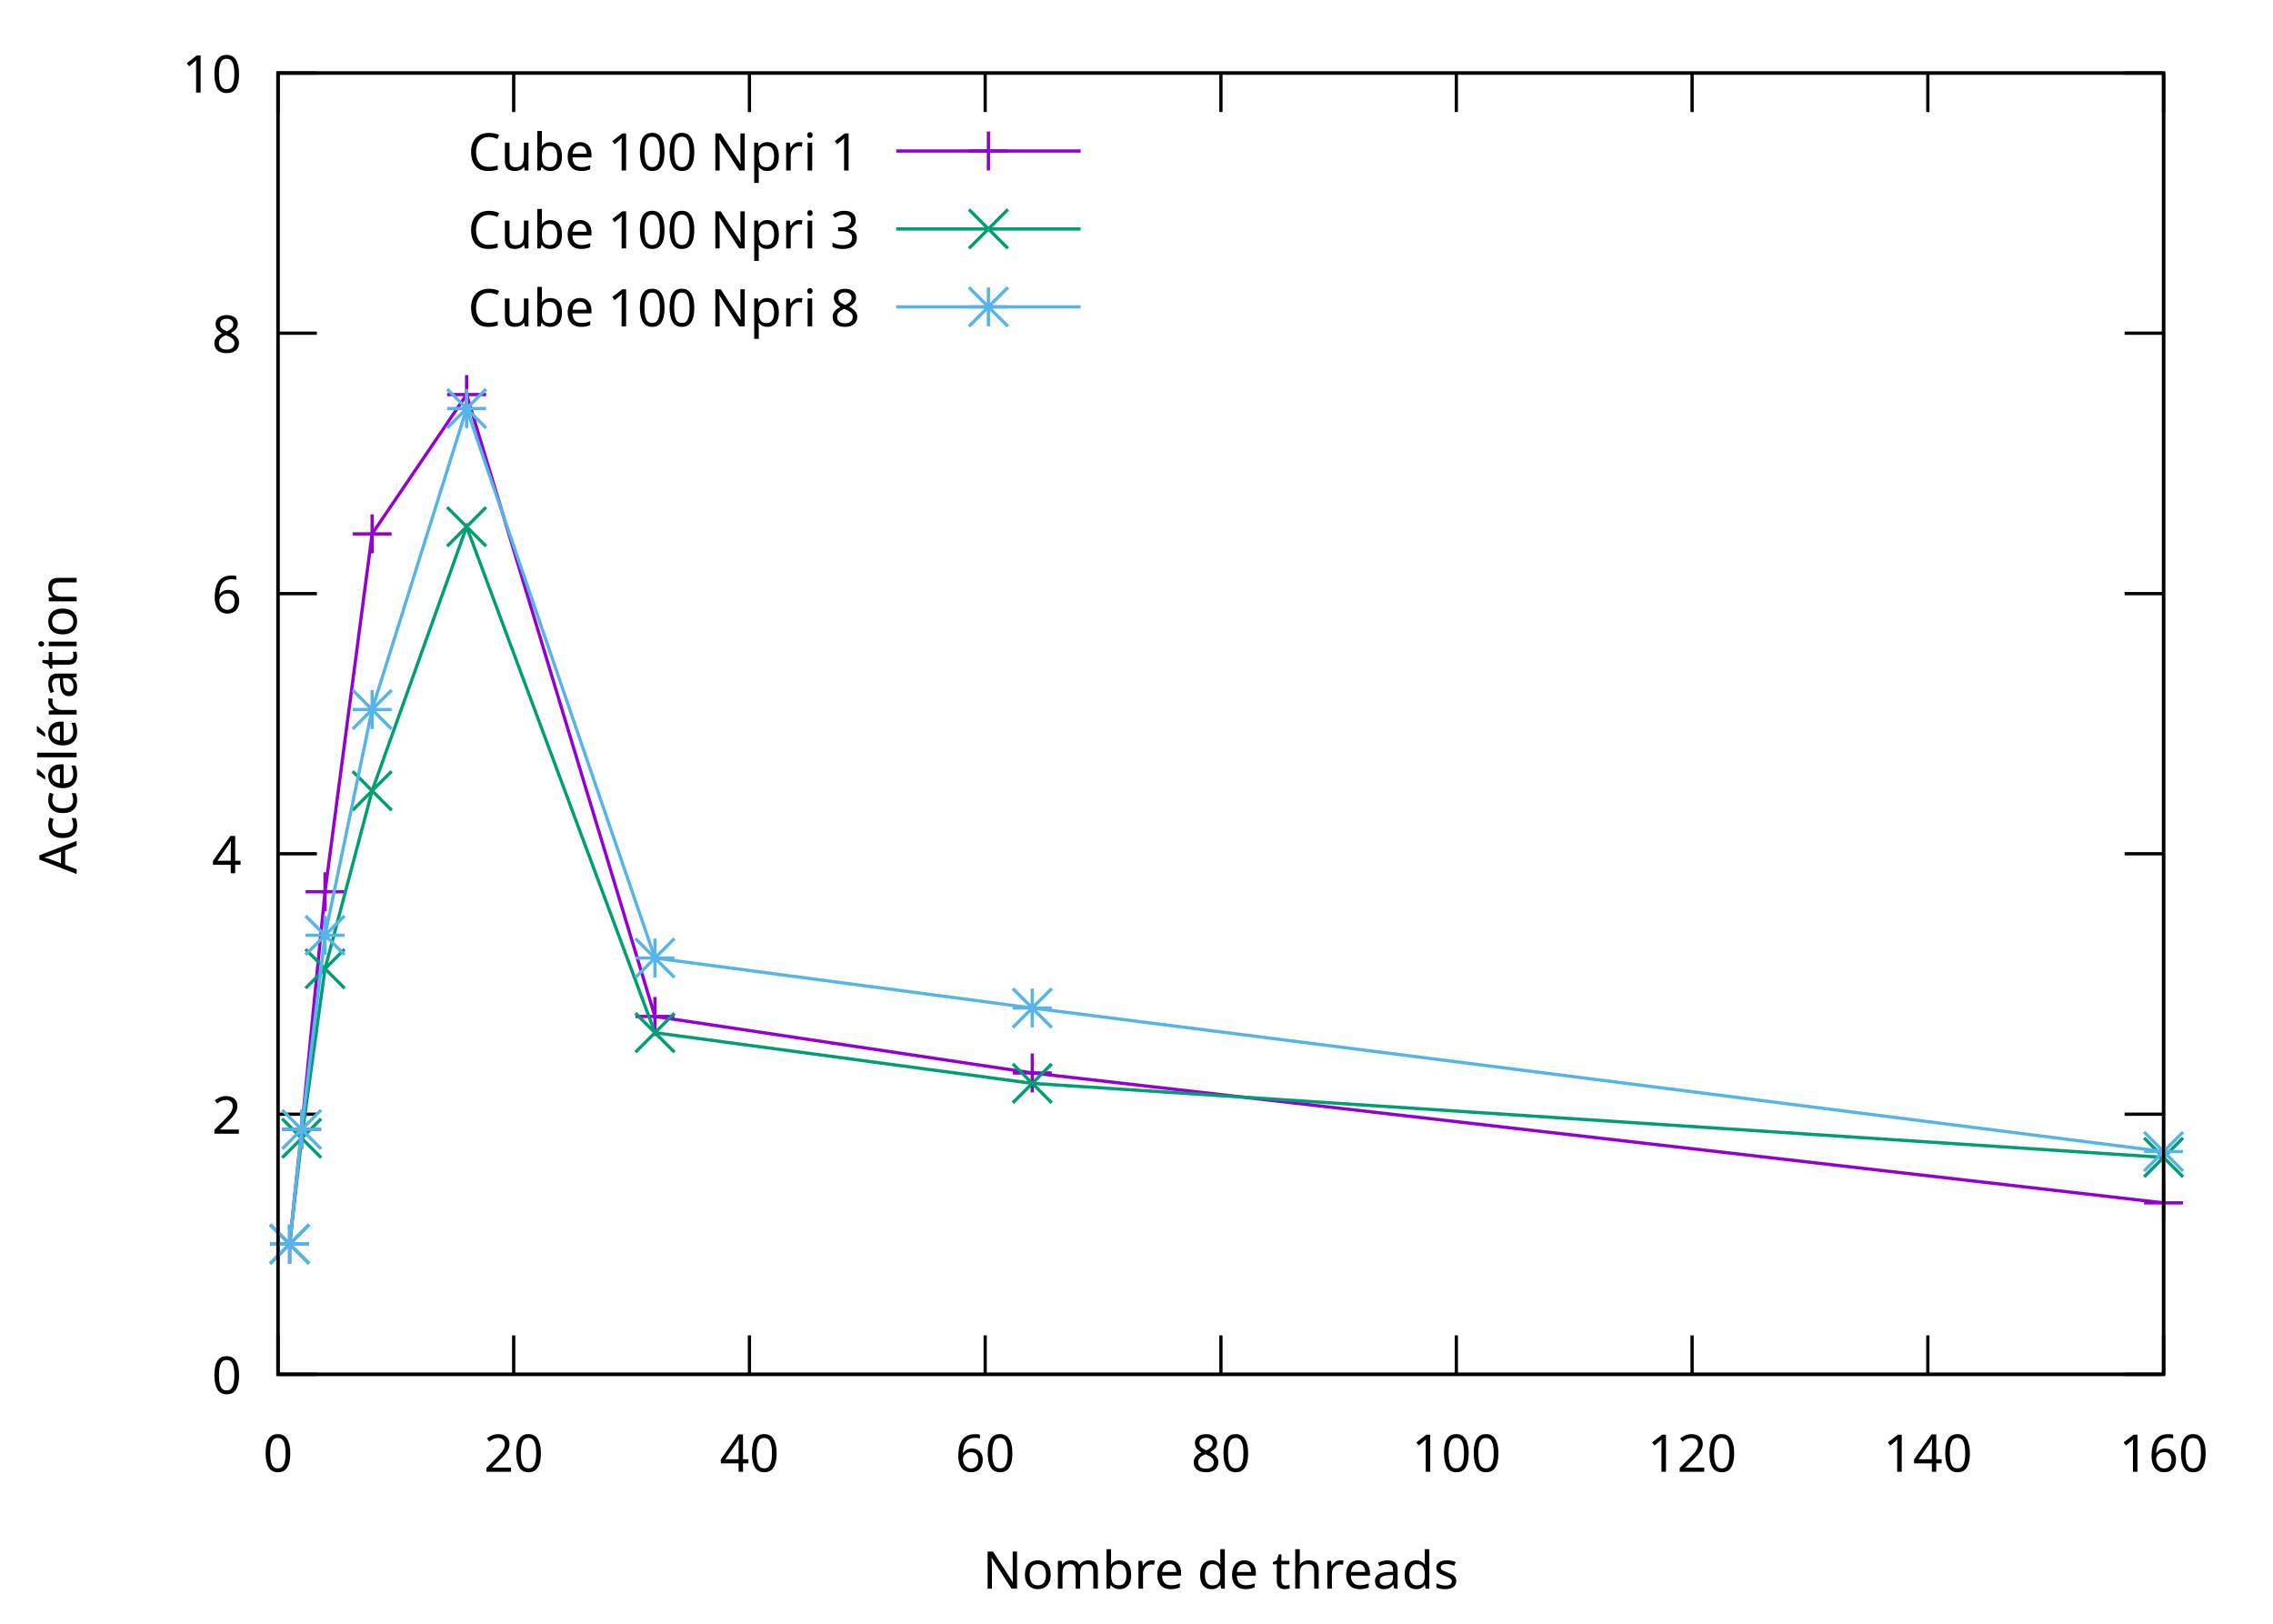
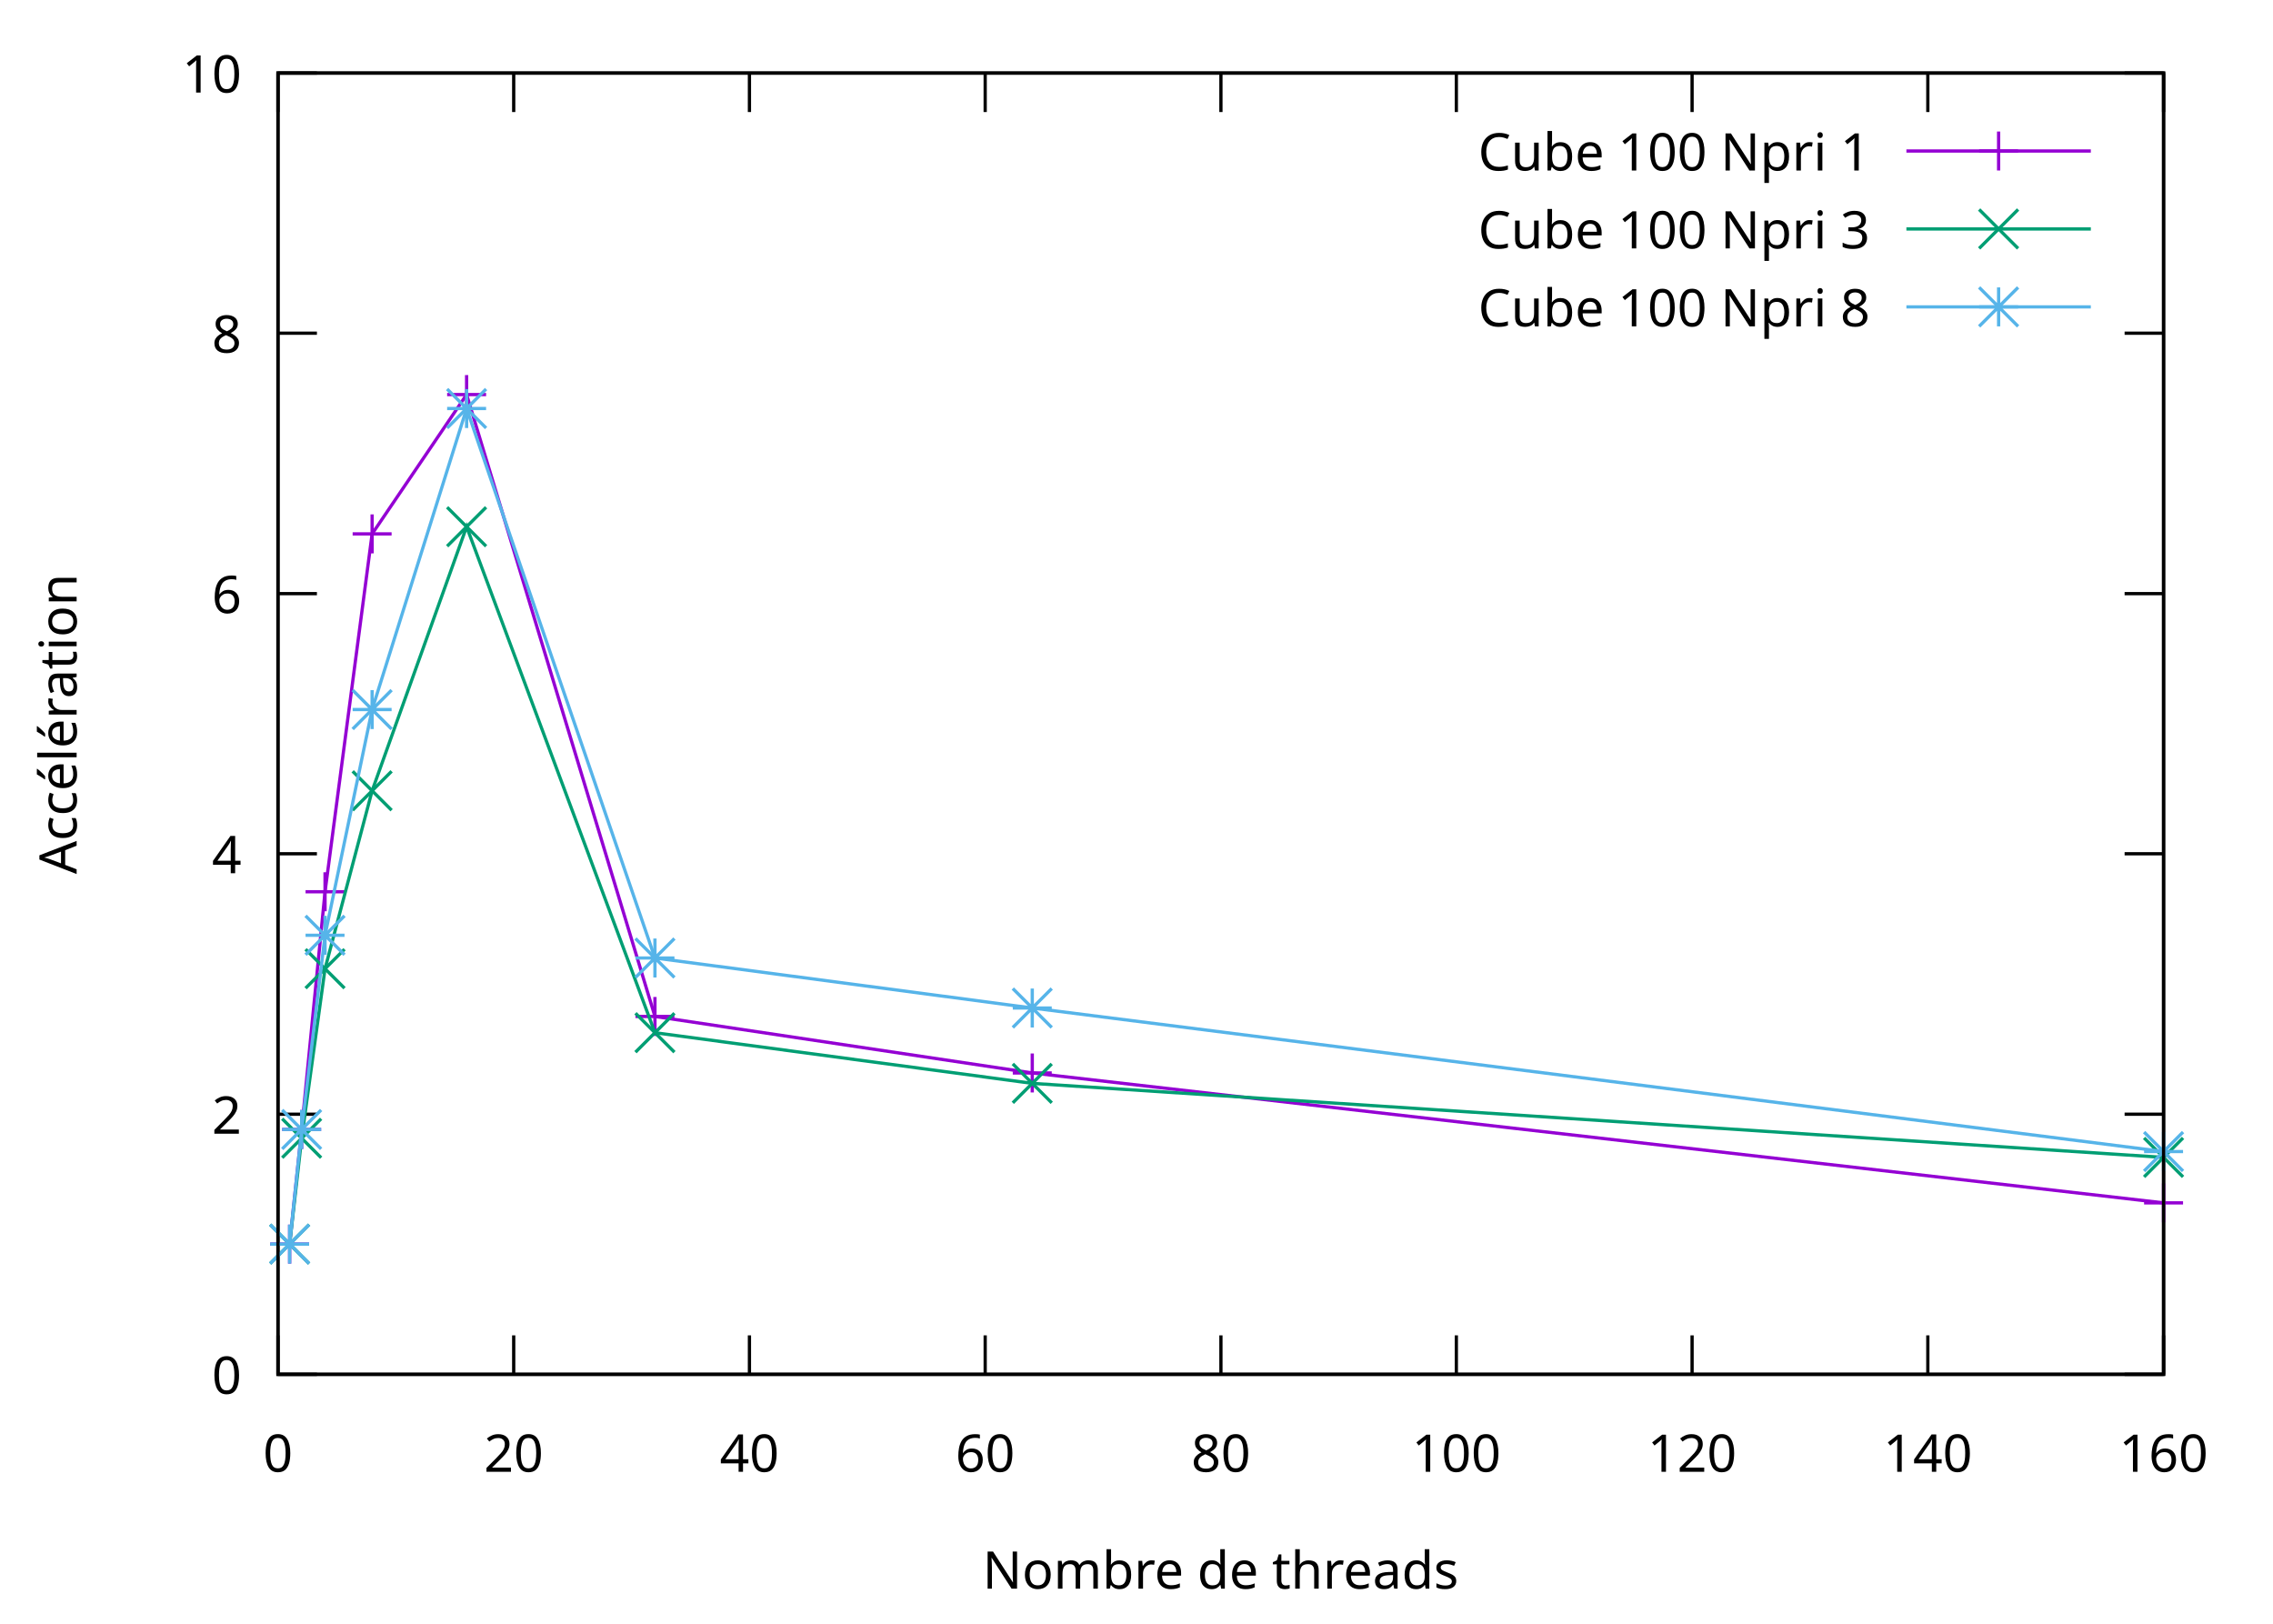
<svg xmlns="http://www.w3.org/2000/svg" xmlns:xlink="http://www.w3.org/1999/xlink" width="700" height="500" viewBox="0 0 700 500">
  <g id="gnuplot_canvas">
    <rect x="0" y="0" width="700" height="500" fill="none" />
    <defs>
      <circle id="gpDot" r="0.5" stroke-width="0.5" />
      <path id="gpPt0" stroke-width="0.167" stroke="currentColor" d="M-1,0 h2 M0,-1 v2" />
      <path id="gpPt1" stroke-width="0.167" stroke="currentColor" d="M-1,-1 L1,1 M1,-1 L-1,1" />
      <path id="gpPt2" stroke-width="0.167" stroke="currentColor" d="M-1,0 L1,0 M0,-1 L0,1 M-1,-1 L1,1 M-1,1 L1,-1" />
      <rect id="gpPt3" stroke-width="0.167" stroke="currentColor" x="-1" y="-1" width="2" height="2" />
      <rect id="gpPt4" stroke-width="0.167" stroke="currentColor" fill="currentColor" x="-1" y="-1" width="2" height="2" />
      <circle id="gpPt5" stroke-width="0.167" stroke="currentColor" cx="0" cy="0" r="1" />
      <use xlink:href="#gpPt5" id="gpPt6" fill="currentColor" stroke="none" />
      <path id="gpPt7" stroke-width="0.167" stroke="currentColor" d="M0,-1.33 L-1.33,0.67 L1.33,0.67 z" />
      <use xlink:href="#gpPt7" id="gpPt8" fill="currentColor" stroke="none" />
      <use xlink:href="#gpPt7" id="gpPt9" stroke="currentColor" transform="rotate(180)" />
      <use xlink:href="#gpPt9" id="gpPt10" fill="currentColor" stroke="none" />
      <use xlink:href="#gpPt3" id="gpPt11" stroke="currentColor" transform="rotate(45)" />
      <use xlink:href="#gpPt11" id="gpPt12" fill="currentColor" stroke="none" />
      <path id="gpPt13" stroke-width="0.167" stroke="currentColor" d="M0,1.330 L1.265,0.411 L0.782,-1.067 L-0.782,-1.076 L-1.265,0.411 z" />
      <use xlink:href="#gpPt13" id="gpPt14" fill="currentColor" stroke="none" />
      <filter id="textbox" filterUnits="objectBoundingBox" x="0" y="0" height="1" width="1">
        <feFlood flood-color="white" flood-opacity="1" result="bgnd" />
        <feComposite in="SourceGraphic" in2="bgnd" operator="atop" />
      </filter>
      <filter id="greybox" filterUnits="objectBoundingBox" x="0" y="0" height="1" width="1">
        <feFlood flood-color="lightgrey" flood-opacity="1" result="grey" />
        <feComposite in="SourceGraphic" in2="grey" operator="atop" />
      </filter>
    </defs>
    <g fill="none" color="white" stroke="currentColor" stroke-width="1.00" stroke-linecap="butt" stroke-linejoin="miter">
</g>
    <g fill="none" color="black" stroke="currentColor" stroke-width="1.00" stroke-linecap="butt" stroke-linejoin="miter">
      <path stroke="black" d="M85.6,423.2 L97.6,423.2 M666.3,423.2 L654.3,423.2  " />
      <g transform="translate(74.4,429.2)" stroke="none" fill="black" font-family="Verdana" font-size="16.00" text-anchor="end">
        <text>
          <tspan font-family="Verdana"> 0</tspan>
        </text>
      </g>
    </g>
    <g fill="none" color="black" stroke="currentColor" stroke-width="1.00" stroke-linecap="butt" stroke-linejoin="miter">
      <path stroke="black" d="M85.6,343.1 L97.6,343.1 M666.3,343.1 L654.3,343.1  " />
      <g transform="translate(74.4,349.1)" stroke="none" fill="black" font-family="Verdana" font-size="16.00" text-anchor="end">
        <text>
          <tspan font-family="Verdana"> 2</tspan>
        </text>
      </g>
    </g>
    <g fill="none" color="black" stroke="currentColor" stroke-width="1.00" stroke-linecap="butt" stroke-linejoin="miter">
      <path stroke="black" d="M85.6,262.9 L97.6,262.9 M666.3,262.9 L654.3,262.9  " />
      <g transform="translate(74.4,268.9)" stroke="none" fill="black" font-family="Verdana" font-size="16.00" text-anchor="end">
        <text>
          <tspan font-family="Verdana"> 4</tspan>
        </text>
      </g>
    </g>
    <g fill="none" color="black" stroke="currentColor" stroke-width="1.00" stroke-linecap="butt" stroke-linejoin="miter">
      <path stroke="black" d="M85.6,182.8 L97.6,182.8 M666.3,182.8 L654.3,182.8  " />
      <g transform="translate(74.4,188.8)" stroke="none" fill="black" font-family="Verdana" font-size="16.00" text-anchor="end">
        <text>
          <tspan font-family="Verdana"> 6</tspan>
        </text>
      </g>
    </g>
    <g fill="none" color="black" stroke="currentColor" stroke-width="1.00" stroke-linecap="butt" stroke-linejoin="miter">
      <path stroke="black" d="M85.6,102.6 L97.6,102.6 M666.3,102.6 L654.3,102.6  " />
      <g transform="translate(74.4,108.6)" stroke="none" fill="black" font-family="Verdana" font-size="16.00" text-anchor="end">
        <text>
          <tspan font-family="Verdana"> 8</tspan>
        </text>
      </g>
    </g>
    <g fill="none" color="black" stroke="currentColor" stroke-width="1.00" stroke-linecap="butt" stroke-linejoin="miter">
      <path stroke="black" d="M85.6,22.5 L97.6,22.5 M666.3,22.5 L654.3,22.5  " />
      <g transform="translate(74.4,28.5)" stroke="none" fill="black" font-family="Verdana" font-size="16.00" text-anchor="end">
        <text>
          <tspan font-family="Verdana"> 10</tspan>
        </text>
      </g>
    </g>
    <g fill="none" color="black" stroke="currentColor" stroke-width="1.00" stroke-linecap="butt" stroke-linejoin="miter">
      <path stroke="black" d="M85.6,423.2 L85.6,411.2 M85.6,22.5 L85.6,34.5  " />
      <g transform="translate(85.6,453.2)" stroke="none" fill="black" font-family="Verdana" font-size="16.00" text-anchor="middle">
        <text>
          <tspan font-family="Verdana"> 0</tspan>
        </text>
      </g>
    </g>
    <g fill="none" color="black" stroke="currentColor" stroke-width="1.00" stroke-linecap="butt" stroke-linejoin="miter">
      <path stroke="black" d="M158.2,423.2 L158.2,411.2 M158.2,22.5 L158.2,34.5  " />
      <g transform="translate(158.2,453.2)" stroke="none" fill="black" font-family="Verdana" font-size="16.00" text-anchor="middle">
        <text>
          <tspan font-family="Verdana"> 20</tspan>
        </text>
      </g>
    </g>
    <g fill="none" color="black" stroke="currentColor" stroke-width="1.00" stroke-linecap="butt" stroke-linejoin="miter">
      <path stroke="black" d="M230.8,423.2 L230.8,411.2 M230.8,22.5 L230.8,34.5  " />
      <g transform="translate(230.8,453.2)" stroke="none" fill="black" font-family="Verdana" font-size="16.00" text-anchor="middle">
        <text>
          <tspan font-family="Verdana"> 40</tspan>
        </text>
      </g>
    </g>
    <g fill="none" color="black" stroke="currentColor" stroke-width="1.00" stroke-linecap="butt" stroke-linejoin="miter">
      <path stroke="black" d="M303.4,423.2 L303.4,411.2 M303.4,22.5 L303.4,34.5  " />
      <g transform="translate(303.4,453.2)" stroke="none" fill="black" font-family="Verdana" font-size="16.00" text-anchor="middle">
        <text>
          <tspan font-family="Verdana"> 60</tspan>
        </text>
      </g>
    </g>
    <g fill="none" color="black" stroke="currentColor" stroke-width="1.00" stroke-linecap="butt" stroke-linejoin="miter">
      <path stroke="black" d="M376.0,423.2 L376.0,411.2 M376.0,22.5 L376.0,34.5  " />
      <g transform="translate(376.0,453.2)" stroke="none" fill="black" font-family="Verdana" font-size="16.00" text-anchor="middle">
        <text>
          <tspan font-family="Verdana"> 80</tspan>
        </text>
      </g>
    </g>
    <g fill="none" color="black" stroke="currentColor" stroke-width="1.00" stroke-linecap="butt" stroke-linejoin="miter">
      <path stroke="black" d="M448.5,423.2 L448.5,411.2 M448.5,22.5 L448.5,34.5  " />
      <g transform="translate(448.5,453.2)" stroke="none" fill="black" font-family="Verdana" font-size="16.00" text-anchor="middle">
        <text>
          <tspan font-family="Verdana"> 100</tspan>
        </text>
      </g>
    </g>
    <g fill="none" color="black" stroke="currentColor" stroke-width="1.00" stroke-linecap="butt" stroke-linejoin="miter">
      <path stroke="black" d="M521.1,423.2 L521.1,411.2 M521.1,22.5 L521.1,34.5  " />
      <g transform="translate(521.1,453.2)" stroke="none" fill="black" font-family="Verdana" font-size="16.00" text-anchor="middle">
        <text>
          <tspan font-family="Verdana"> 120</tspan>
        </text>
      </g>
    </g>
    <g fill="none" color="black" stroke="currentColor" stroke-width="1.00" stroke-linecap="butt" stroke-linejoin="miter">
      <path stroke="black" d="M593.7,423.2 L593.7,411.2 M593.7,22.5 L593.7,34.5  " />
      <g transform="translate(593.7,453.2)" stroke="none" fill="black" font-family="Verdana" font-size="16.00" text-anchor="middle">
        <text>
          <tspan font-family="Verdana"> 140</tspan>
        </text>
      </g>
    </g>
    <g fill="none" color="black" stroke="currentColor" stroke-width="1.00" stroke-linecap="butt" stroke-linejoin="miter">
      <path stroke="black" d="M666.3,423.2 L666.3,411.2 M666.3,22.5 L666.3,34.5  " />
      <g transform="translate(666.3,453.2)" stroke="none" fill="black" font-family="Verdana" font-size="16.00" text-anchor="middle">
        <text>
          <tspan font-family="Verdana"> 160</tspan>
        </text>
      </g>
    </g>
    <g fill="none" color="black" stroke="currentColor" stroke-width="1.00" stroke-linecap="butt" stroke-linejoin="miter">
</g>
    <g fill="none" color="black" stroke="currentColor" stroke-width="1.00" stroke-linecap="butt" stroke-linejoin="miter">
      <path stroke="black" d="M85.6,22.5 L85.6,423.2 L666.3,423.2 L666.3,22.5 L85.6,22.5 Z  " />
    </g>
    <g fill="none" color="black" stroke="currentColor" stroke-width="1.00" stroke-linecap="butt" stroke-linejoin="miter">
      <g transform="translate(23.6,222.9) rotate(270)" stroke="none" fill="black" font-family="Verdana" font-size="16.00" text-anchor="middle">
        <text>
          <tspan font-family="Verdana">Accélération</tspan>
        </text>
      </g>
    </g>
    <g fill="none" color="black" stroke="currentColor" stroke-width="1.00" stroke-linecap="butt" stroke-linejoin="miter">
      <g transform="translate(375.9,489.2)" stroke="none" fill="black" font-family="Verdana" font-size="16.00" text-anchor="middle">
        <text>
          <tspan font-family="Verdana">Nombre de threads</tspan>
        </text>
      </g>
    </g>
    <g fill="none" color="black" stroke="currentColor" stroke-width="1.00" stroke-linecap="butt" stroke-linejoin="miter">
</g>
    <g id="gnuplot_plot_1">
      <g fill="none" color="black" stroke="currentColor" stroke-width="1.00" stroke-linecap="butt" stroke-linejoin="miter">
-         <g transform="translate(264.8,52.5)" stroke="none" fill="black" font-family="Verdana" font-size="16.00" text-anchor="end">
+         <g transform="translate(575.9,52.5)" stroke="none" fill="black" font-family="Verdana" font-size="16.00" text-anchor="end">
          <text>
            <tspan font-family="Verdana">Cube 100 Npri 1</tspan>
          </text>
        </g>
      </g>
      <g fill="none" color="black" stroke="currentColor" stroke-width="1.00" stroke-linecap="butt" stroke-linejoin="miter">
-         <path stroke="rgb(148,   0, 211)" d="M276.0,46.5 L332.8,46.5 M89.2,383.1 L92.9,347.8 L100.1,274.6 L114.6,164.4 L143.7,121.5 L201.7,313.0   L317.9,330.4 L666.3,370.4  " />
+         <path stroke="rgb(148,   0, 211)" d="M587.1,46.5 L643.9,46.5 M89.2,383.1 L92.9,347.8 L100.1,274.6 L114.6,164.4 L143.7,121.5 L201.7,313.0   L317.9,330.4 L666.3,370.4  " />
        <use xlink:href="#gpPt0" transform="translate(89.2,383.1) scale(6.00)" color="rgb(148,   0, 211)" />
        <use xlink:href="#gpPt0" transform="translate(92.9,347.8) scale(6.00)" color="rgb(148,   0, 211)" />
        <use xlink:href="#gpPt0" transform="translate(100.1,274.6) scale(6.00)" color="rgb(148,   0, 211)" />
        <use xlink:href="#gpPt0" transform="translate(114.6,164.4) scale(6.00)" color="rgb(148,   0, 211)" />
        <use xlink:href="#gpPt0" transform="translate(143.7,121.5) scale(6.00)" color="rgb(148,   0, 211)" />
        <use xlink:href="#gpPt0" transform="translate(201.7,313.0) scale(6.00)" color="rgb(148,   0, 211)" />
        <use xlink:href="#gpPt0" transform="translate(317.9,330.4) scale(6.00)" color="rgb(148,   0, 211)" />
        <use xlink:href="#gpPt0" transform="translate(666.3,370.4) scale(6.00)" color="rgb(148,   0, 211)" />
-         <use xlink:href="#gpPt0" transform="translate(304.4,46.5) scale(6.00)" color="rgb(148,   0, 211)" />
+         <use xlink:href="#gpPt0" transform="translate(615.5,46.5) scale(6.00)" color="rgb(148,   0, 211)" />
      </g>
    </g>
    <g id="gnuplot_plot_2">
      <g fill="none" color="black" stroke="currentColor" stroke-width="1.00" stroke-linecap="butt" stroke-linejoin="miter">
-         <g transform="translate(264.8,76.5)" stroke="none" fill="black" font-family="Verdana" font-size="16.00" text-anchor="end">
+         <g transform="translate(575.9,76.5)" stroke="none" fill="black" font-family="Verdana" font-size="16.00" text-anchor="end">
          <text>
            <tspan font-family="Verdana">Cube 100 Npri 3</tspan>
          </text>
        </g>
      </g>
      <g fill="none" color="black" stroke="currentColor" stroke-width="1.00" stroke-linecap="butt" stroke-linejoin="miter">
-         <path stroke="rgb(  0, 158, 115)" d="M276.0,70.5 L332.8,70.5 M89.2,383.1 L92.9,350.5 L100.1,298.3 L114.6,243.5 L143.7,162.2 L201.7,318.0   L317.9,333.6 L666.3,356.4  " />
+         <path stroke="rgb(  0, 158, 115)" d="M587.1,70.5 L643.9,70.5 M89.2,383.1 L92.9,350.5 L100.1,298.3 L114.6,243.5 L143.7,162.2 L201.7,318.0   L317.9,333.6 L666.3,356.4  " />
        <use xlink:href="#gpPt1" transform="translate(89.2,383.1) scale(6.00)" color="rgb(  0, 158, 115)" />
        <use xlink:href="#gpPt1" transform="translate(92.9,350.5) scale(6.00)" color="rgb(  0, 158, 115)" />
        <use xlink:href="#gpPt1" transform="translate(100.1,298.3) scale(6.00)" color="rgb(  0, 158, 115)" />
        <use xlink:href="#gpPt1" transform="translate(114.6,243.5) scale(6.00)" color="rgb(  0, 158, 115)" />
        <use xlink:href="#gpPt1" transform="translate(143.7,162.2) scale(6.00)" color="rgb(  0, 158, 115)" />
        <use xlink:href="#gpPt1" transform="translate(201.7,318.0) scale(6.00)" color="rgb(  0, 158, 115)" />
        <use xlink:href="#gpPt1" transform="translate(317.9,333.6) scale(6.00)" color="rgb(  0, 158, 115)" />
        <use xlink:href="#gpPt1" transform="translate(666.3,356.4) scale(6.00)" color="rgb(  0, 158, 115)" />
-         <use xlink:href="#gpPt1" transform="translate(304.4,70.5) scale(6.00)" color="rgb(  0, 158, 115)" />
+         <use xlink:href="#gpPt1" transform="translate(615.5,70.5) scale(6.00)" color="rgb(  0, 158, 115)" />
      </g>
    </g>
    <g id="gnuplot_plot_3">
      <g fill="none" color="black" stroke="currentColor" stroke-width="1.00" stroke-linecap="butt" stroke-linejoin="miter">
-         <g transform="translate(264.8,100.5)" stroke="none" fill="black" font-family="Verdana" font-size="16.00" text-anchor="end">
+         <g transform="translate(575.9,100.5)" stroke="none" fill="black" font-family="Verdana" font-size="16.00" text-anchor="end">
          <text>
            <tspan font-family="Verdana">Cube 100 Npri 8</tspan>
          </text>
        </g>
      </g>
      <g fill="none" color="black" stroke="currentColor" stroke-width="1.00" stroke-linecap="butt" stroke-linejoin="miter">
-         <path stroke="rgb( 86, 180, 233)" d="M276.0,94.5 L332.8,94.5 M89.2,383.1 L92.9,347.8 L100.1,288.0 L114.6,218.5 L143.7,125.8 L201.7,295.0   L317.9,310.4 L666.3,354.6  " />
+         <path stroke="rgb( 86, 180, 233)" d="M587.1,94.5 L643.9,94.5 M89.2,383.1 L92.9,347.8 L100.1,288.0 L114.6,218.5 L143.7,125.8 L201.7,295.0   L317.9,310.4 L666.3,354.6  " />
        <use xlink:href="#gpPt2" transform="translate(89.2,383.1) scale(6.00)" color="rgb( 86, 180, 233)" />
        <use xlink:href="#gpPt2" transform="translate(92.9,347.8) scale(6.00)" color="rgb( 86, 180, 233)" />
        <use xlink:href="#gpPt2" transform="translate(100.1,288.0) scale(6.00)" color="rgb( 86, 180, 233)" />
        <use xlink:href="#gpPt2" transform="translate(114.6,218.5) scale(6.00)" color="rgb( 86, 180, 233)" />
        <use xlink:href="#gpPt2" transform="translate(143.7,125.8) scale(6.00)" color="rgb( 86, 180, 233)" />
        <use xlink:href="#gpPt2" transform="translate(201.7,295.0) scale(6.00)" color="rgb( 86, 180, 233)" />
        <use xlink:href="#gpPt2" transform="translate(317.9,310.4) scale(6.00)" color="rgb( 86, 180, 233)" />
        <use xlink:href="#gpPt2" transform="translate(666.3,354.6) scale(6.00)" color="rgb( 86, 180, 233)" />
-         <use xlink:href="#gpPt2" transform="translate(304.4,94.5) scale(6.00)" color="rgb( 86, 180, 233)" />
+         <use xlink:href="#gpPt2" transform="translate(615.5,94.5) scale(6.00)" color="rgb( 86, 180, 233)" />
      </g>
    </g>
    <g fill="none" color="white" stroke="rgb( 86, 180, 233)" stroke-width="2.00" stroke-linecap="butt" stroke-linejoin="miter">
</g>
    <g fill="none" color="black" stroke="currentColor" stroke-width="2.00" stroke-linecap="butt" stroke-linejoin="miter">
</g>
    <g fill="none" color="black" stroke="black" stroke-width="1.00" stroke-linecap="butt" stroke-linejoin="miter">
</g>
    <g fill="none" color="black" stroke="currentColor" stroke-width="1.00" stroke-linecap="butt" stroke-linejoin="miter">
      <path stroke="black" d="M85.6,22.5 L85.6,423.2 L666.3,423.2 L666.3,22.5 L85.6,22.5 Z  " />
    </g>
    <g fill="none" color="black" stroke="currentColor" stroke-width="1.00" stroke-linecap="butt" stroke-linejoin="miter">
</g>
  </g>
</svg>
